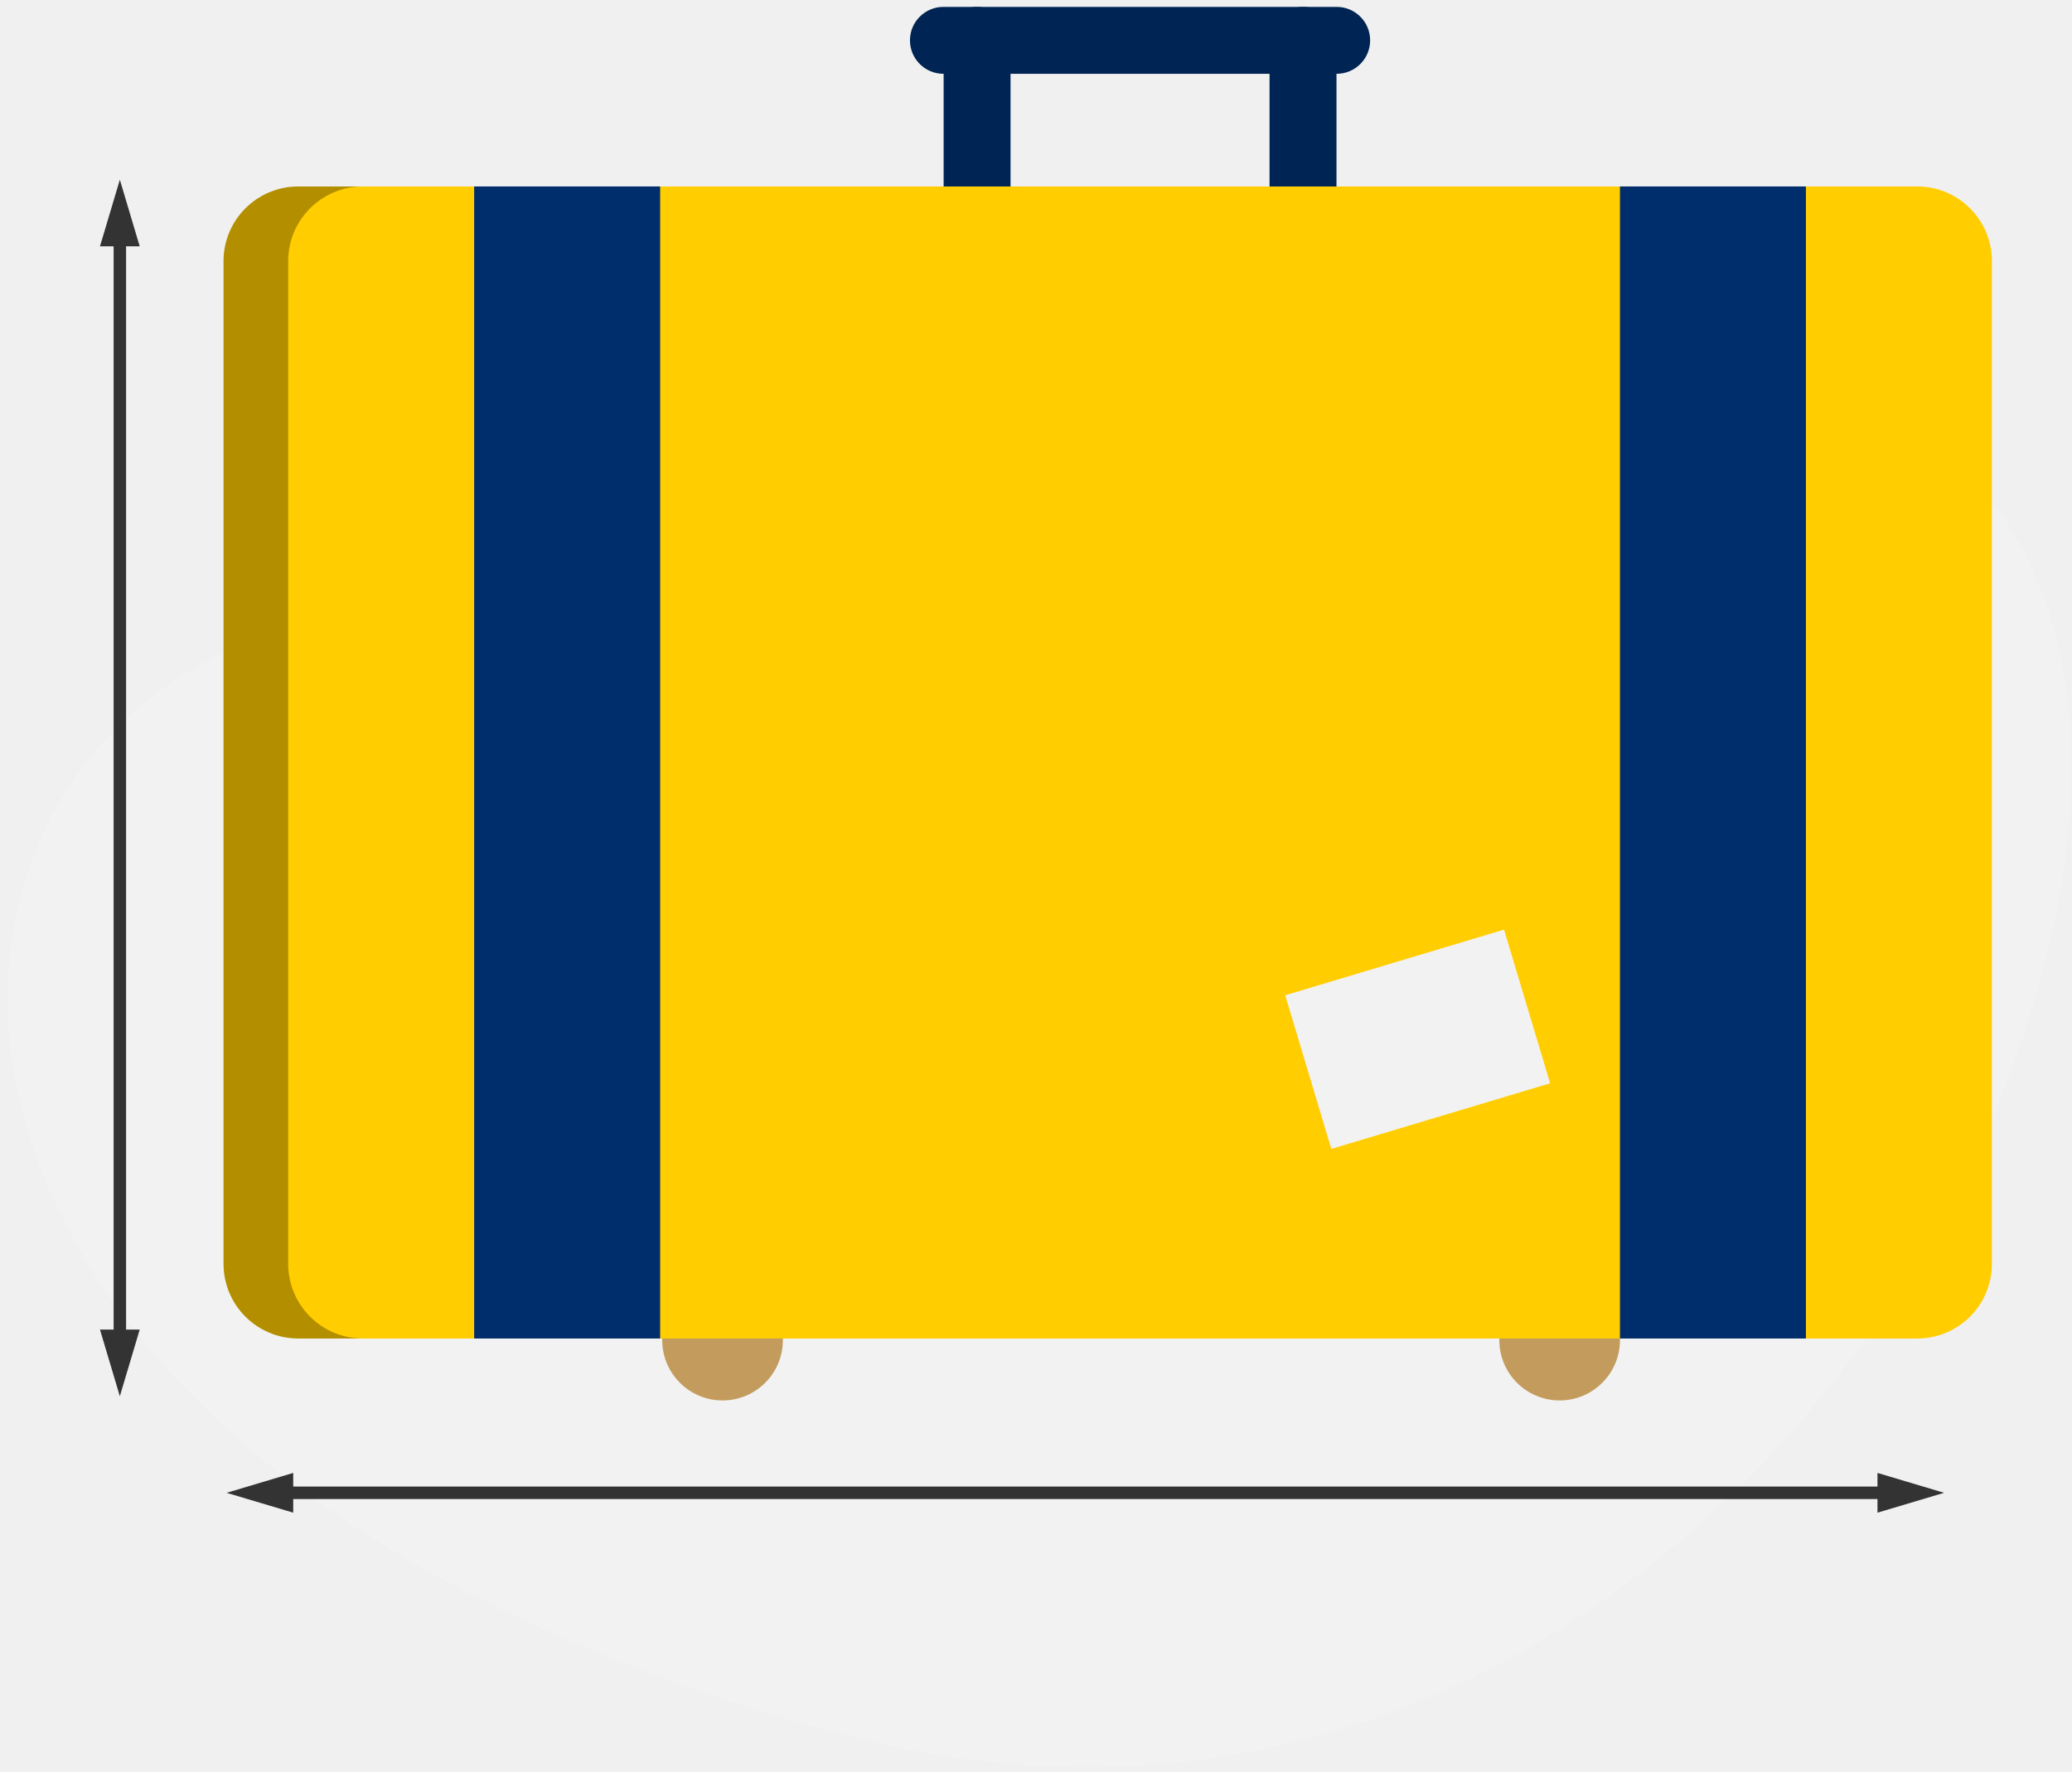
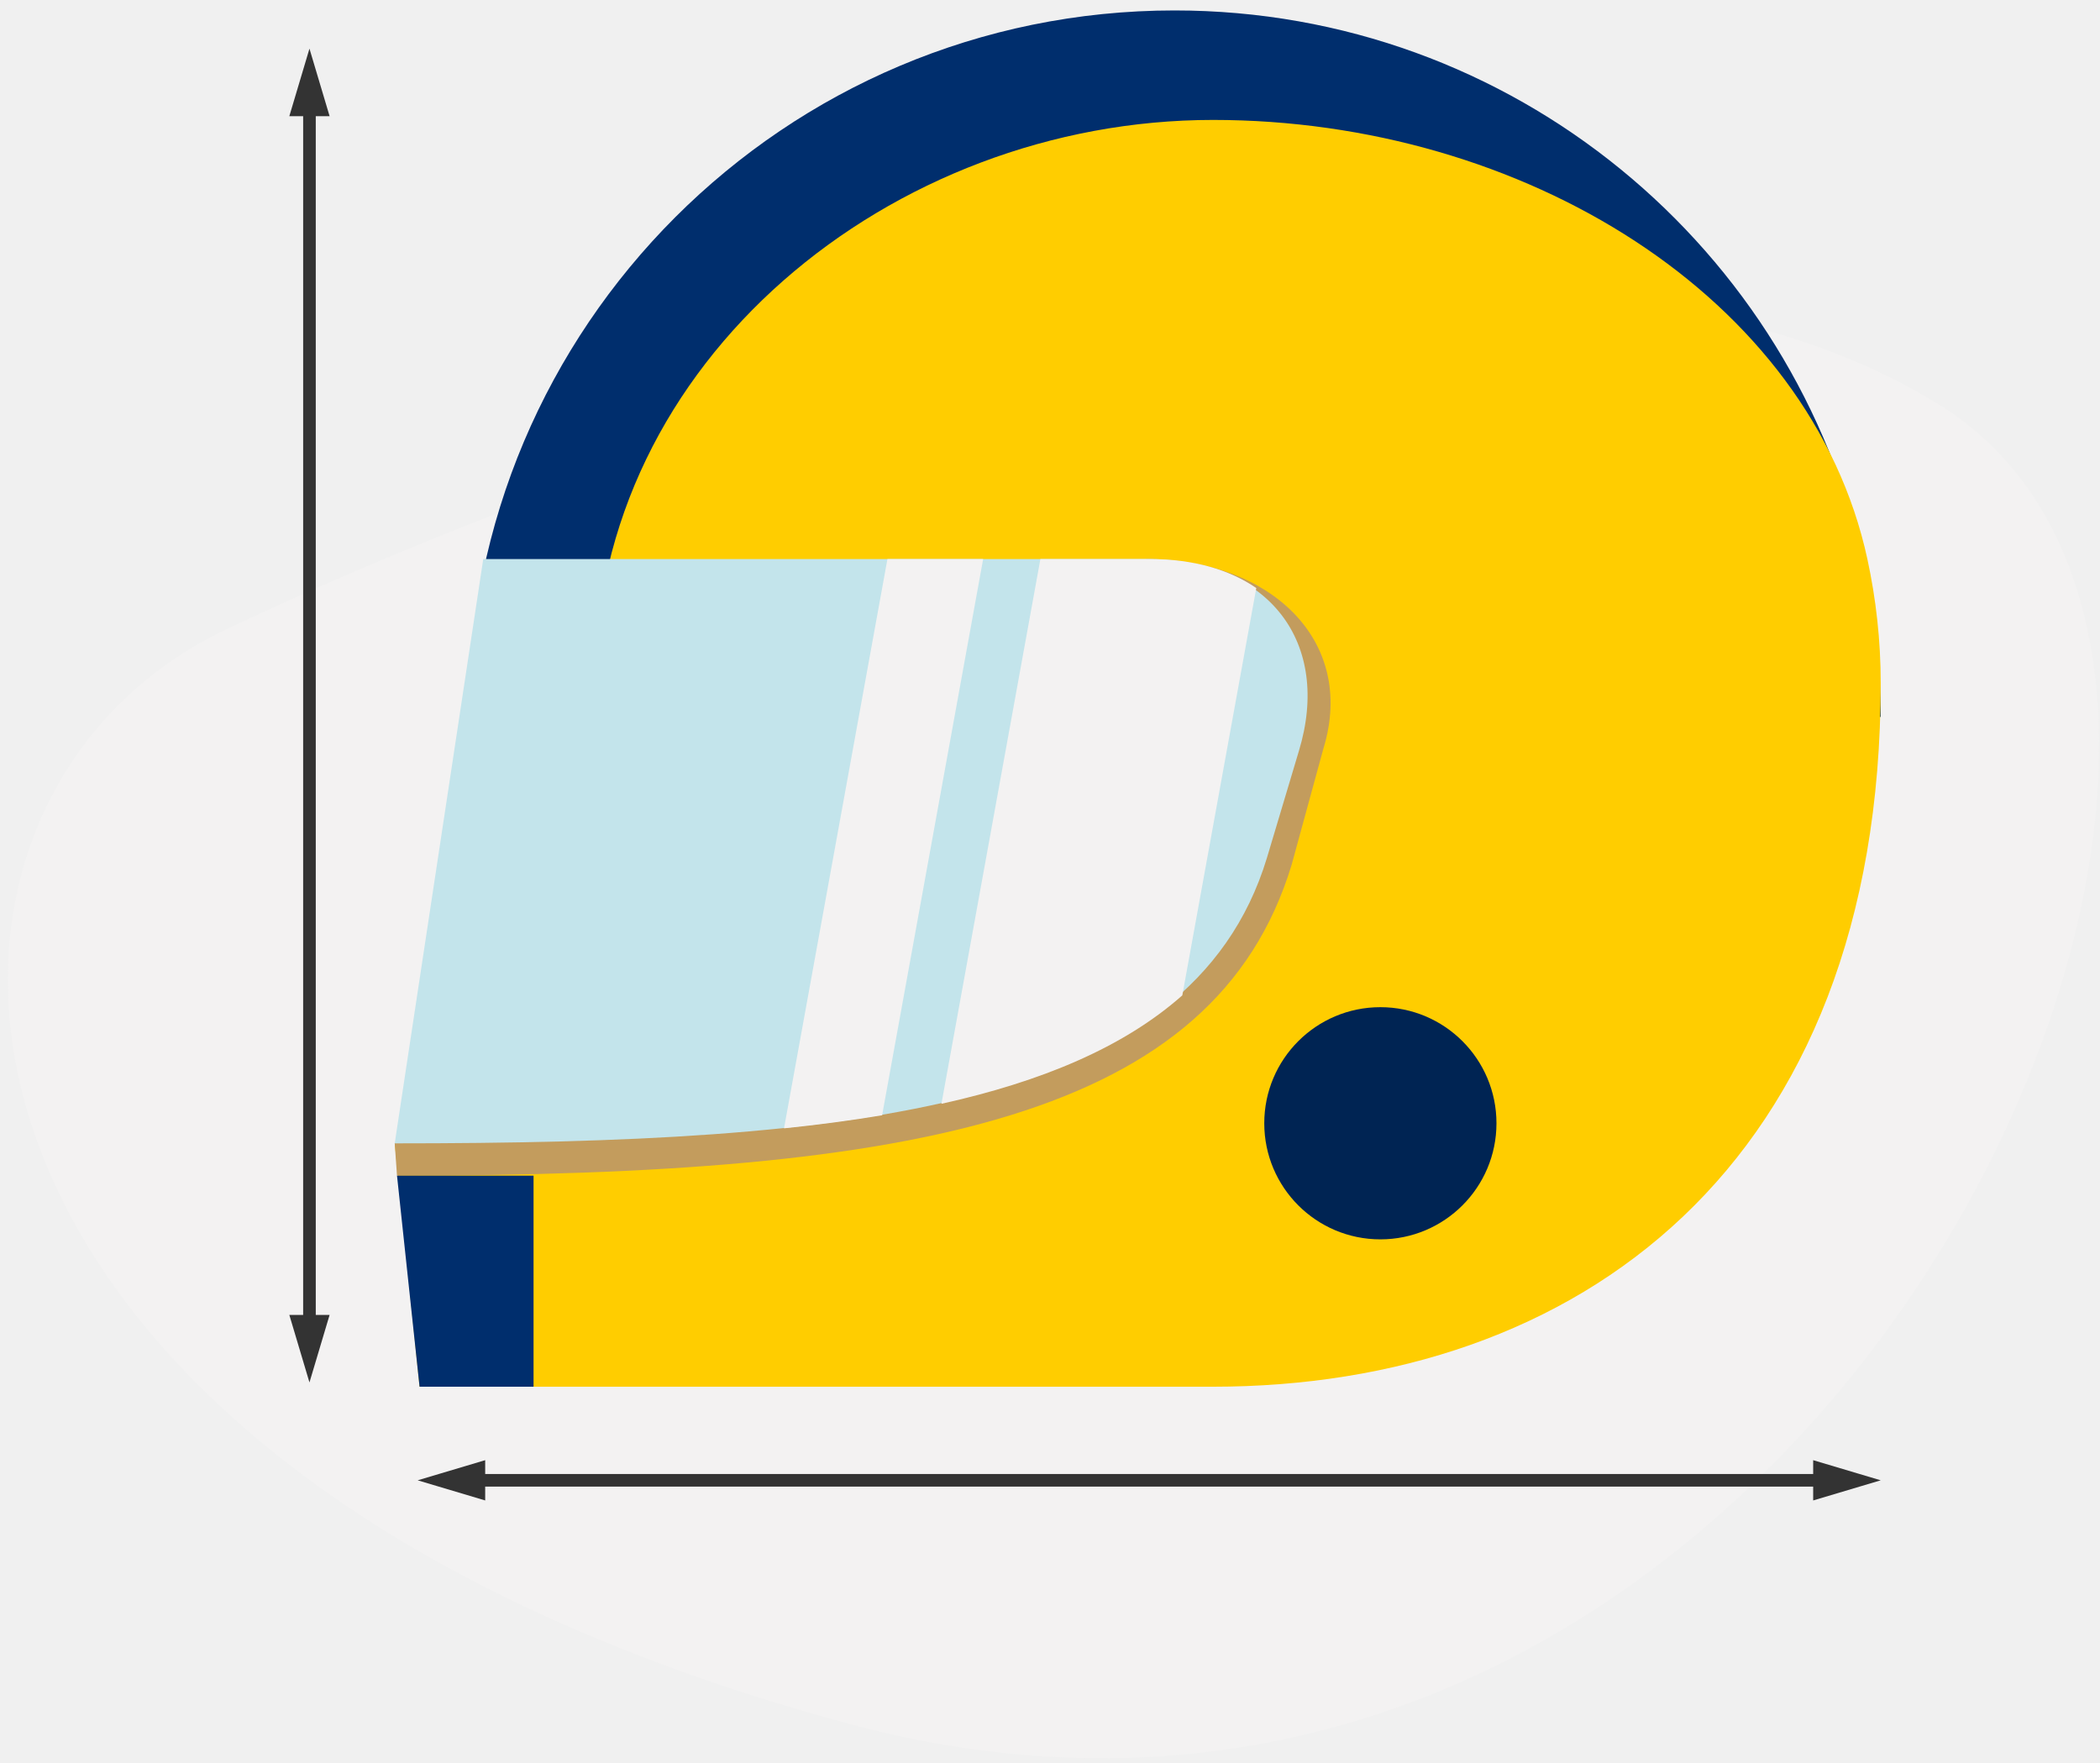
- <svg xmlns="http://www.w3.org/2000/svg" xmlns:xlink="http://www.w3.org/1999/xlink" width="193px" height="165px" viewBox="0 0 193 165" version="1.1">
+ <svg xmlns="http://www.w3.org/2000/svg" xmlns:xlink="http://www.w3.org/1999/xlink" width="193px" height="162px" viewBox="0 0 193 162" version="1.1">
  <defs>
    <polygon id="path-1" points="0 0.027 192.193 0.027 192.193 134.56 0 134.56" />
-     <polygon id="path-3" points="0 163.953 192.193 163.953 192.193 0 0 0" />
  </defs>
  <g id="UI-KIT" stroke="none" stroke-width="1" fill="none" fill-rule="evenodd">
-     <g id="Correos_web_UIkit_54_Illustrations" transform="translate(-1091, -4985)">
-       <g id="Group" transform="translate(1072, 4952)">
-         <g id="Group-22" transform="translate(19.72, 33.64)">
-           <g id="Group-3" transform="translate(0, 29.39324)">
+     <g id="Correos_web_UIkit_54_Illustrations" transform="translate(-755, -4987)">
+       <g id="Group" transform="translate(736, 4952)">
+         <g id="Group-24" transform="translate(19.72, 35.96)">
+           <g id="Group-3" transform="translate(0, 26.08608)">
            <mask id="mask-2" fill="white">
              <use xlink:href="#path-1" />
            </mask>
            <g id="Clip-2" />
-             <path d="M19.958,30.862 C-13.315,46.699 -11.728,107.285 77.211,131.369 C166.15,155.45 219.823,36.214 177.43,10.107 C135.037,-15.998 53.23,15.024 19.958,30.862" id="Fill-1" fill="#F3F2F2" mask="url(#mask-2)" />
+             <path d="M19.958,30.862 C-13.315,46.699 -11.728,107.285 77.211,131.369 C166.15,155.45 219.822,36.214 177.429,10.107 C135.037,-15.998 53.229,15.024 19.958,30.862" id="Fill-1" fill="#F3F2F2" mask="url(#mask-2)" />
          </g>
-           <path d="M171.84,16.728 L27.057,16.728 C23.215,16.728 20.1,19.842 20.1,23.683 L20.1,27.227 L20.1,113.537 L20.1,117.08 C20.1,120.921 23.215,124.036 27.057,124.036 L171.84,124.036 C175.682,124.036 178.795,120.921 178.795,117.08 L178.795,113.537 L178.795,27.227 L178.795,23.683 C178.795,19.842 175.682,16.728 171.84,16.728" id="Fill-4" fill="#B38F00" />
-           <path d="M123.787,6.234 L87.157,6.234 C85.435,6.234 84.04,4.839 84.04,3.116 C84.04,1.396 85.435,0.001 87.157,0.001 L123.787,0.001 C125.509,0.001 126.904,1.396 126.904,3.116 C126.904,4.839 125.509,6.234 123.787,6.234" id="Fill-6" fill="#002453" />
-           <path d="M90.293,19.844 C88.571,19.844 87.176,18.449 87.176,16.727 L87.176,3.117 C87.176,1.397 88.571,0.001 90.293,0.001 C92.014,0.001 93.41,1.397 93.41,3.117 L93.41,16.727 C93.41,18.449 92.014,19.844 90.293,19.844" id="Fill-8" fill="#002453" />
-           <path d="M120.651,19.844 C118.93,19.844 117.534,18.449 117.534,16.727 L117.534,3.117 C117.534,1.397 118.93,0.001 120.651,0.001 C122.372,0.001 123.769,1.397 123.769,3.117 L123.769,16.727 C123.769,18.449 122.372,19.844 120.651,19.844" id="Fill-10" fill="#002453" />
-           <path d="M177.864,16.728 L33.081,16.728 C29.239,16.728 26.125,19.842 26.125,23.683 L26.125,27.227 L26.125,113.537 L26.125,117.08 C26.125,120.921 29.239,124.036 33.081,124.036 L177.864,124.036 C181.706,124.036 184.819,120.921 184.819,117.08 L184.819,113.537 L184.819,27.227 L184.819,23.683 C184.819,19.842 181.706,16.728 177.864,16.728" id="Fill-12" fill="#FFCD00" />
-           <mask id="mask-4" fill="white">
-             <use xlink:href="#path-3" />
-           </mask>
-           <g id="Clip-15" />
-           <polygon id="Fill-14" fill="#002E6D" mask="url(#mask-4)" points="43.447 124.035 60.77 124.035 60.77 16.727 43.447 16.727" />
-           <polygon id="Fill-16" fill="#002E6D" mask="url(#mask-4)" points="150.174 124.035 167.496 124.035 167.496 16.727 150.174 16.727" />
-           <polygon id="Fill-17" fill="#F3F2F2" mask="url(#mask-4)" points="143.669 100.262 123.287 106.377 118.994 92.066 139.376 85.951" />
-           <path d="M66.584,129.805 L66.584,129.805 C63.481,129.805 60.964,127.289 60.964,124.186 L60.964,124.035 L72.203,124.035 L72.203,124.186 C72.203,127.289 69.687,129.805 66.584,129.805" id="Fill-18" fill="#C39C5D" mask="url(#mask-4)" />
-           <path d="M144.555,129.805 L144.555,129.805 C141.452,129.805 138.936,127.289 138.936,124.186 L138.936,124.035 L150.174,124.035 L150.174,124.186 C150.174,127.289 147.658,129.805 144.555,129.805" id="Fill-19" fill="#C39C5D" mask="url(#mask-4)" />
-           <polygon id="Fill-20" fill="#333333" mask="url(#mask-4)" points="11.023 22.306 12.294 22.306 10.443 16.098 8.592 22.306 9.863 22.306 9.863 123.205 8.592 123.205 10.443 129.412 12.294 123.205 11.023 123.205" />
-           <polygon id="Fill-21" fill="#333333" mask="url(#mask-4)" points="174.161 138.988 174.161 140.258 180.368 138.408 174.161 136.556 174.161 137.828 26.593 137.828 26.593 136.556 20.387 138.408 26.593 140.258 26.593 138.988" />
+           <path d="M172.126,64.9 C172.126,60.161 171.605,55.547 170.641,51.098 C164.312,21.887 138.332,0 107.226,0 C71.384,0 42.328,29.057 42.328,64.9 L109.152,64.864 L110.001,119.915" id="Fill-4" fill="#002E6D" />
+           <path d="M35.557,104.129 L37.84,126.498 L110.717,126.498 C144.175,126.498 172.126,106.323 172.126,61.817 C172.126,57.905 171.696,54.094 170.9,50.42 C165.673,26.298 139.226,10.063 110.773,10.063 C81.173,10.063 53.957,32.219 53.957,61.817 L109.141,61.787" id="Fill-6" fill="#FFCD00" />
+           <path d="M136.812,102.283 C136.812,96.39 132.035,91.613 126.142,91.613 C120.249,91.613 115.472,96.39 115.472,102.283 C115.472,108.176 120.249,112.953 126.142,112.953 C132.035,112.953 136.812,108.176 136.812,102.283" id="Fill-8" fill="#002453" />
+           <path d="M120.924,67.785 C123.934,57.884 116.005,50.421 104.641,50.421 L35.557,104.129 L35.766,107.099 C83.734,107.099 110.926,101.748 117.983,78.537" id="Fill-10" fill="#C39C5D" />
+           <polygon id="Fill-12" fill="#002E6D" points="48.316 126.498 37.84 126.498 35.767 107.098 48.316 107.098" />
+           <path d="M115.713,77.901 C108.656,101.113 77.506,104.129 35.557,104.129 L43.693,50.422 L104.642,50.422 C116.004,50.422 121.663,58.167 118.653,68.069 L115.713,77.901 Z" id="Fill-14" fill="#C3E4EB" />
+           <path d="M104.955,50.422 L94.898,50.422 L85.803,100.493 C95.018,98.448 102.539,95.309 107.94,90.527 L114.739,53.088 C112.278,51.396 108.975,50.422 104.955,50.422" id="Fill-16" fill="#F3F2F2" />
+           <path d="M80.84,50.422 L71.336,102.749 C74.472,102.424 77.479,102.028 80.351,101.547 L89.637,50.422 L80.84,50.422 Z" id="Fill-18" fill="#F3F2F2" />
+           <polygon id="Fill-20" fill="#333333" points="28.301 9.718 29.572 9.718 27.721 3.511 25.871 9.718 27.141 9.718 27.141 119.898 25.871 119.898 27.721 126.105 29.572 119.898 28.301 119.898" />
+           <polygon id="Fill-22" fill="#333333" points="165.919 135.68 165.919 136.951 172.127 135.1 165.919 133.249 165.919 134.52 43.871 134.52 43.871 133.249 37.665 135.1 43.871 136.951 43.871 135.68" />
        </g>
      </g>
    </g>
  </g>
</svg>
